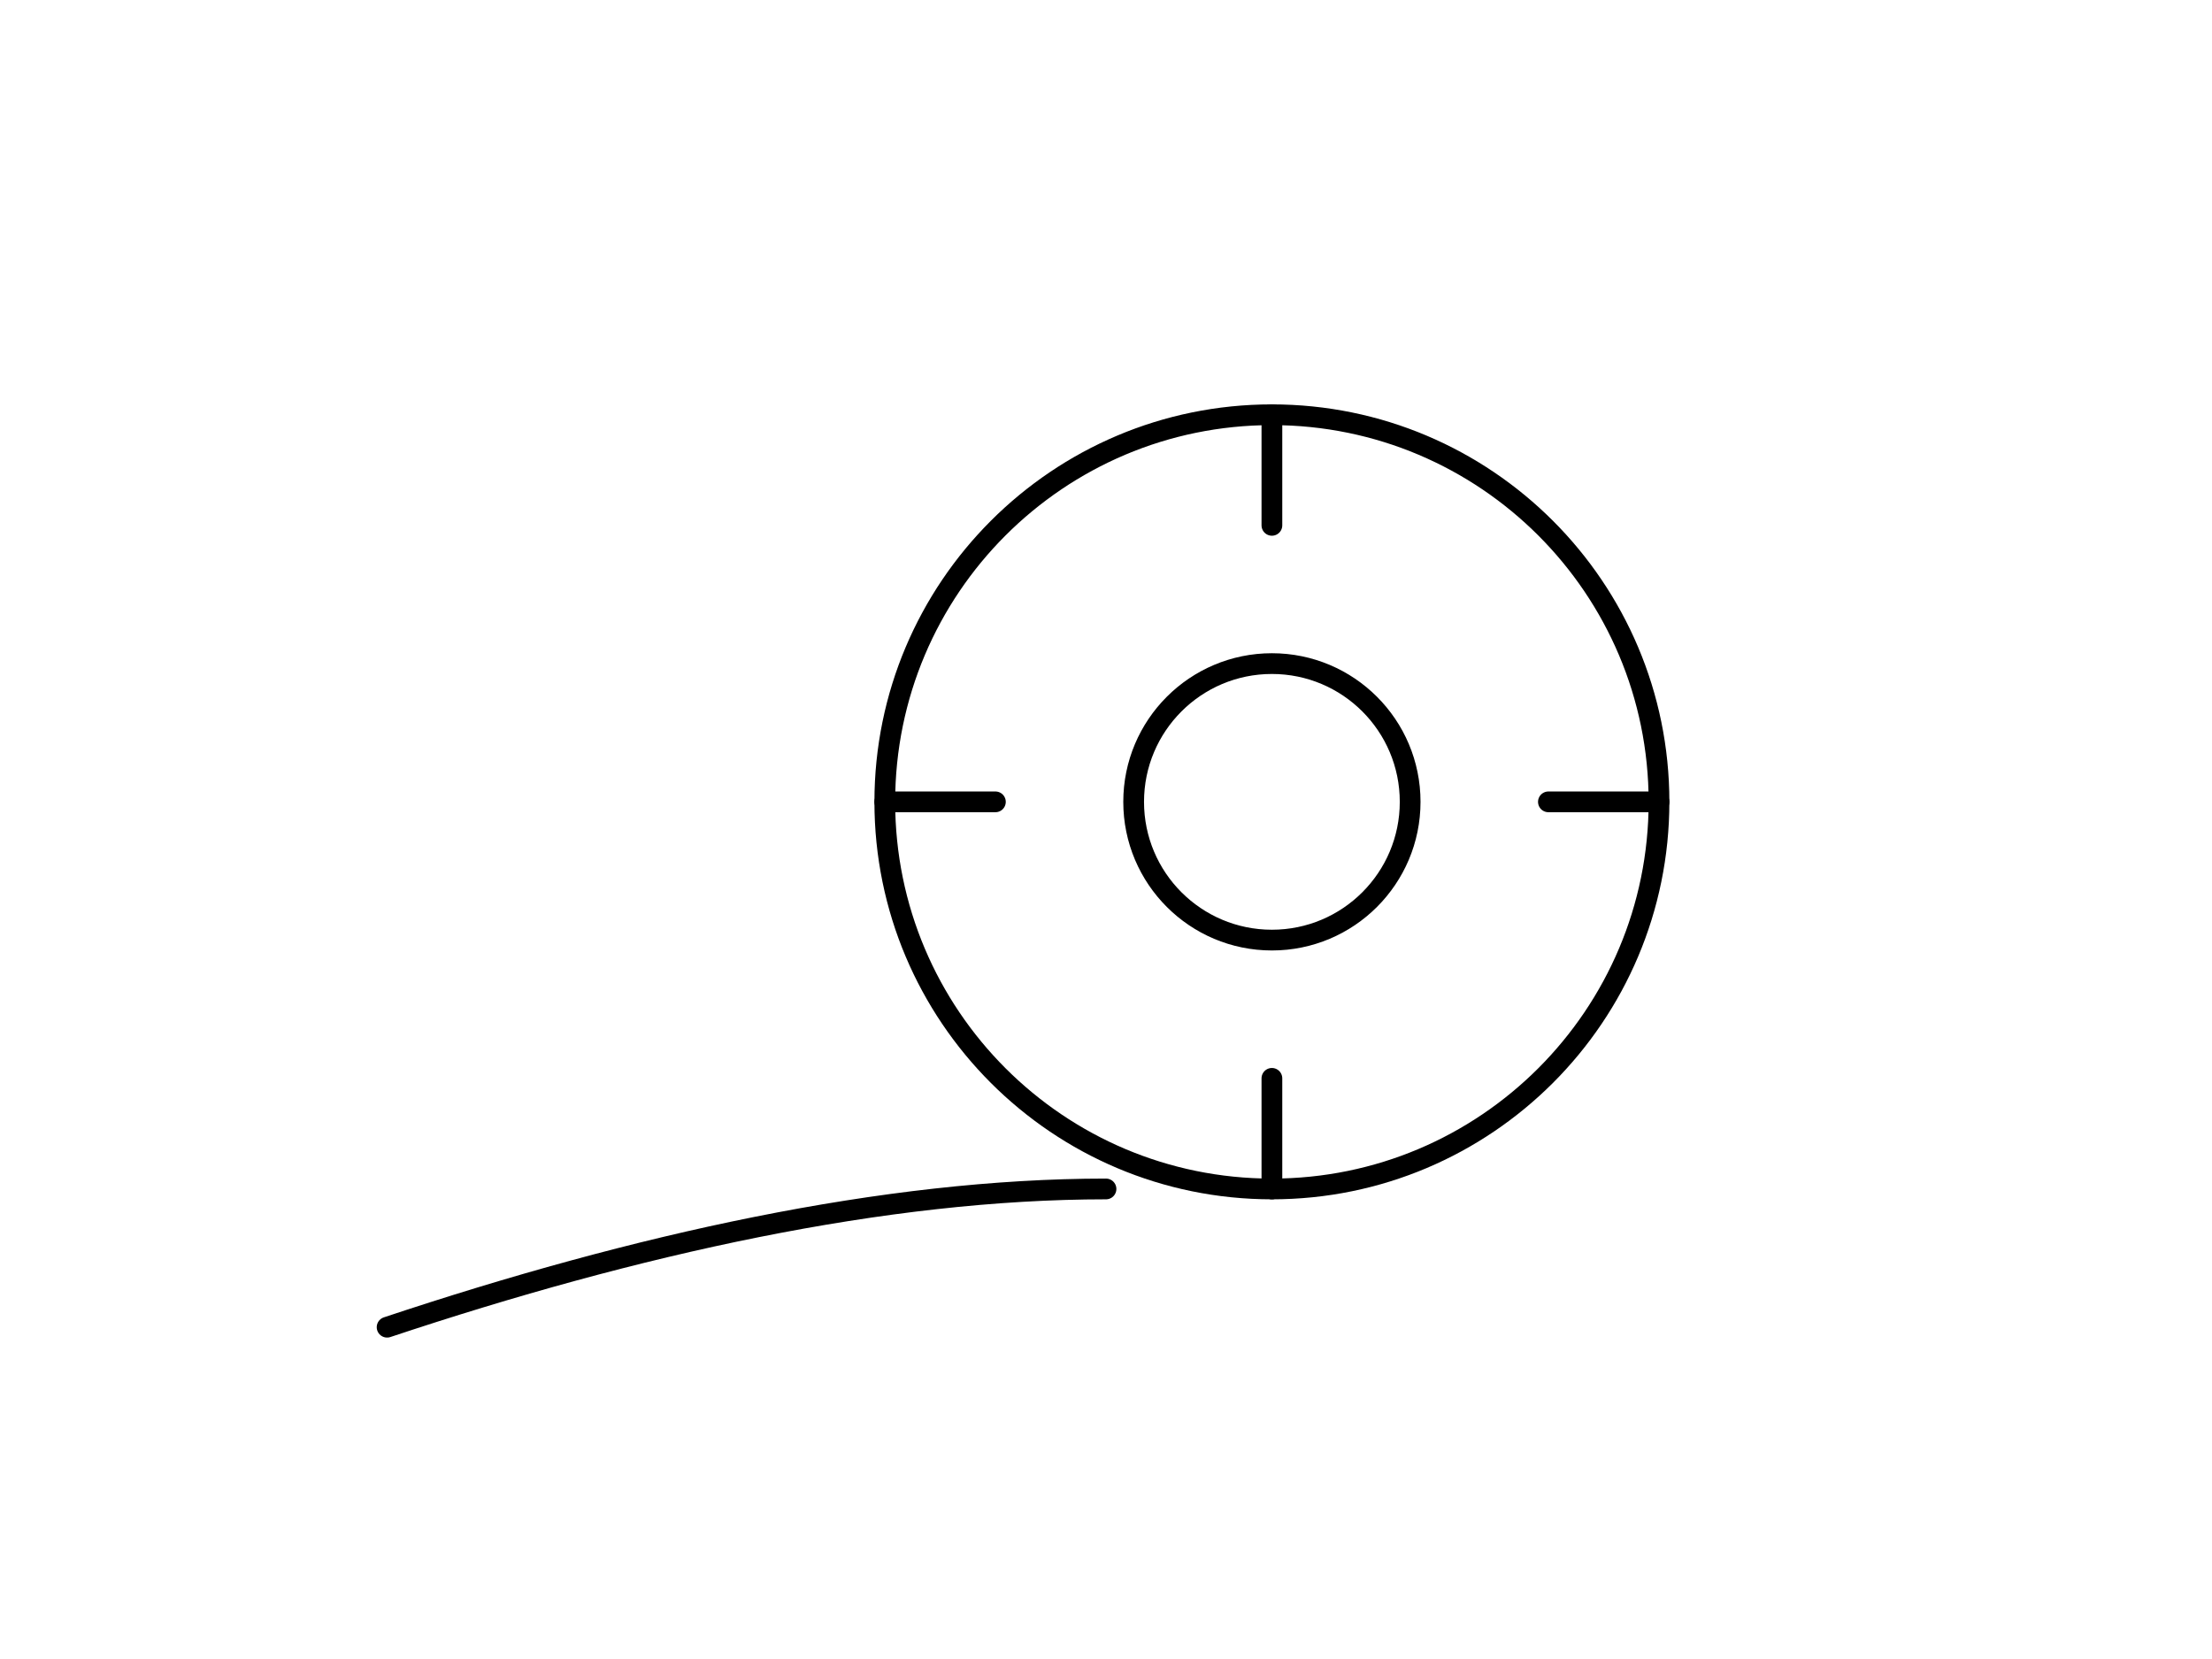
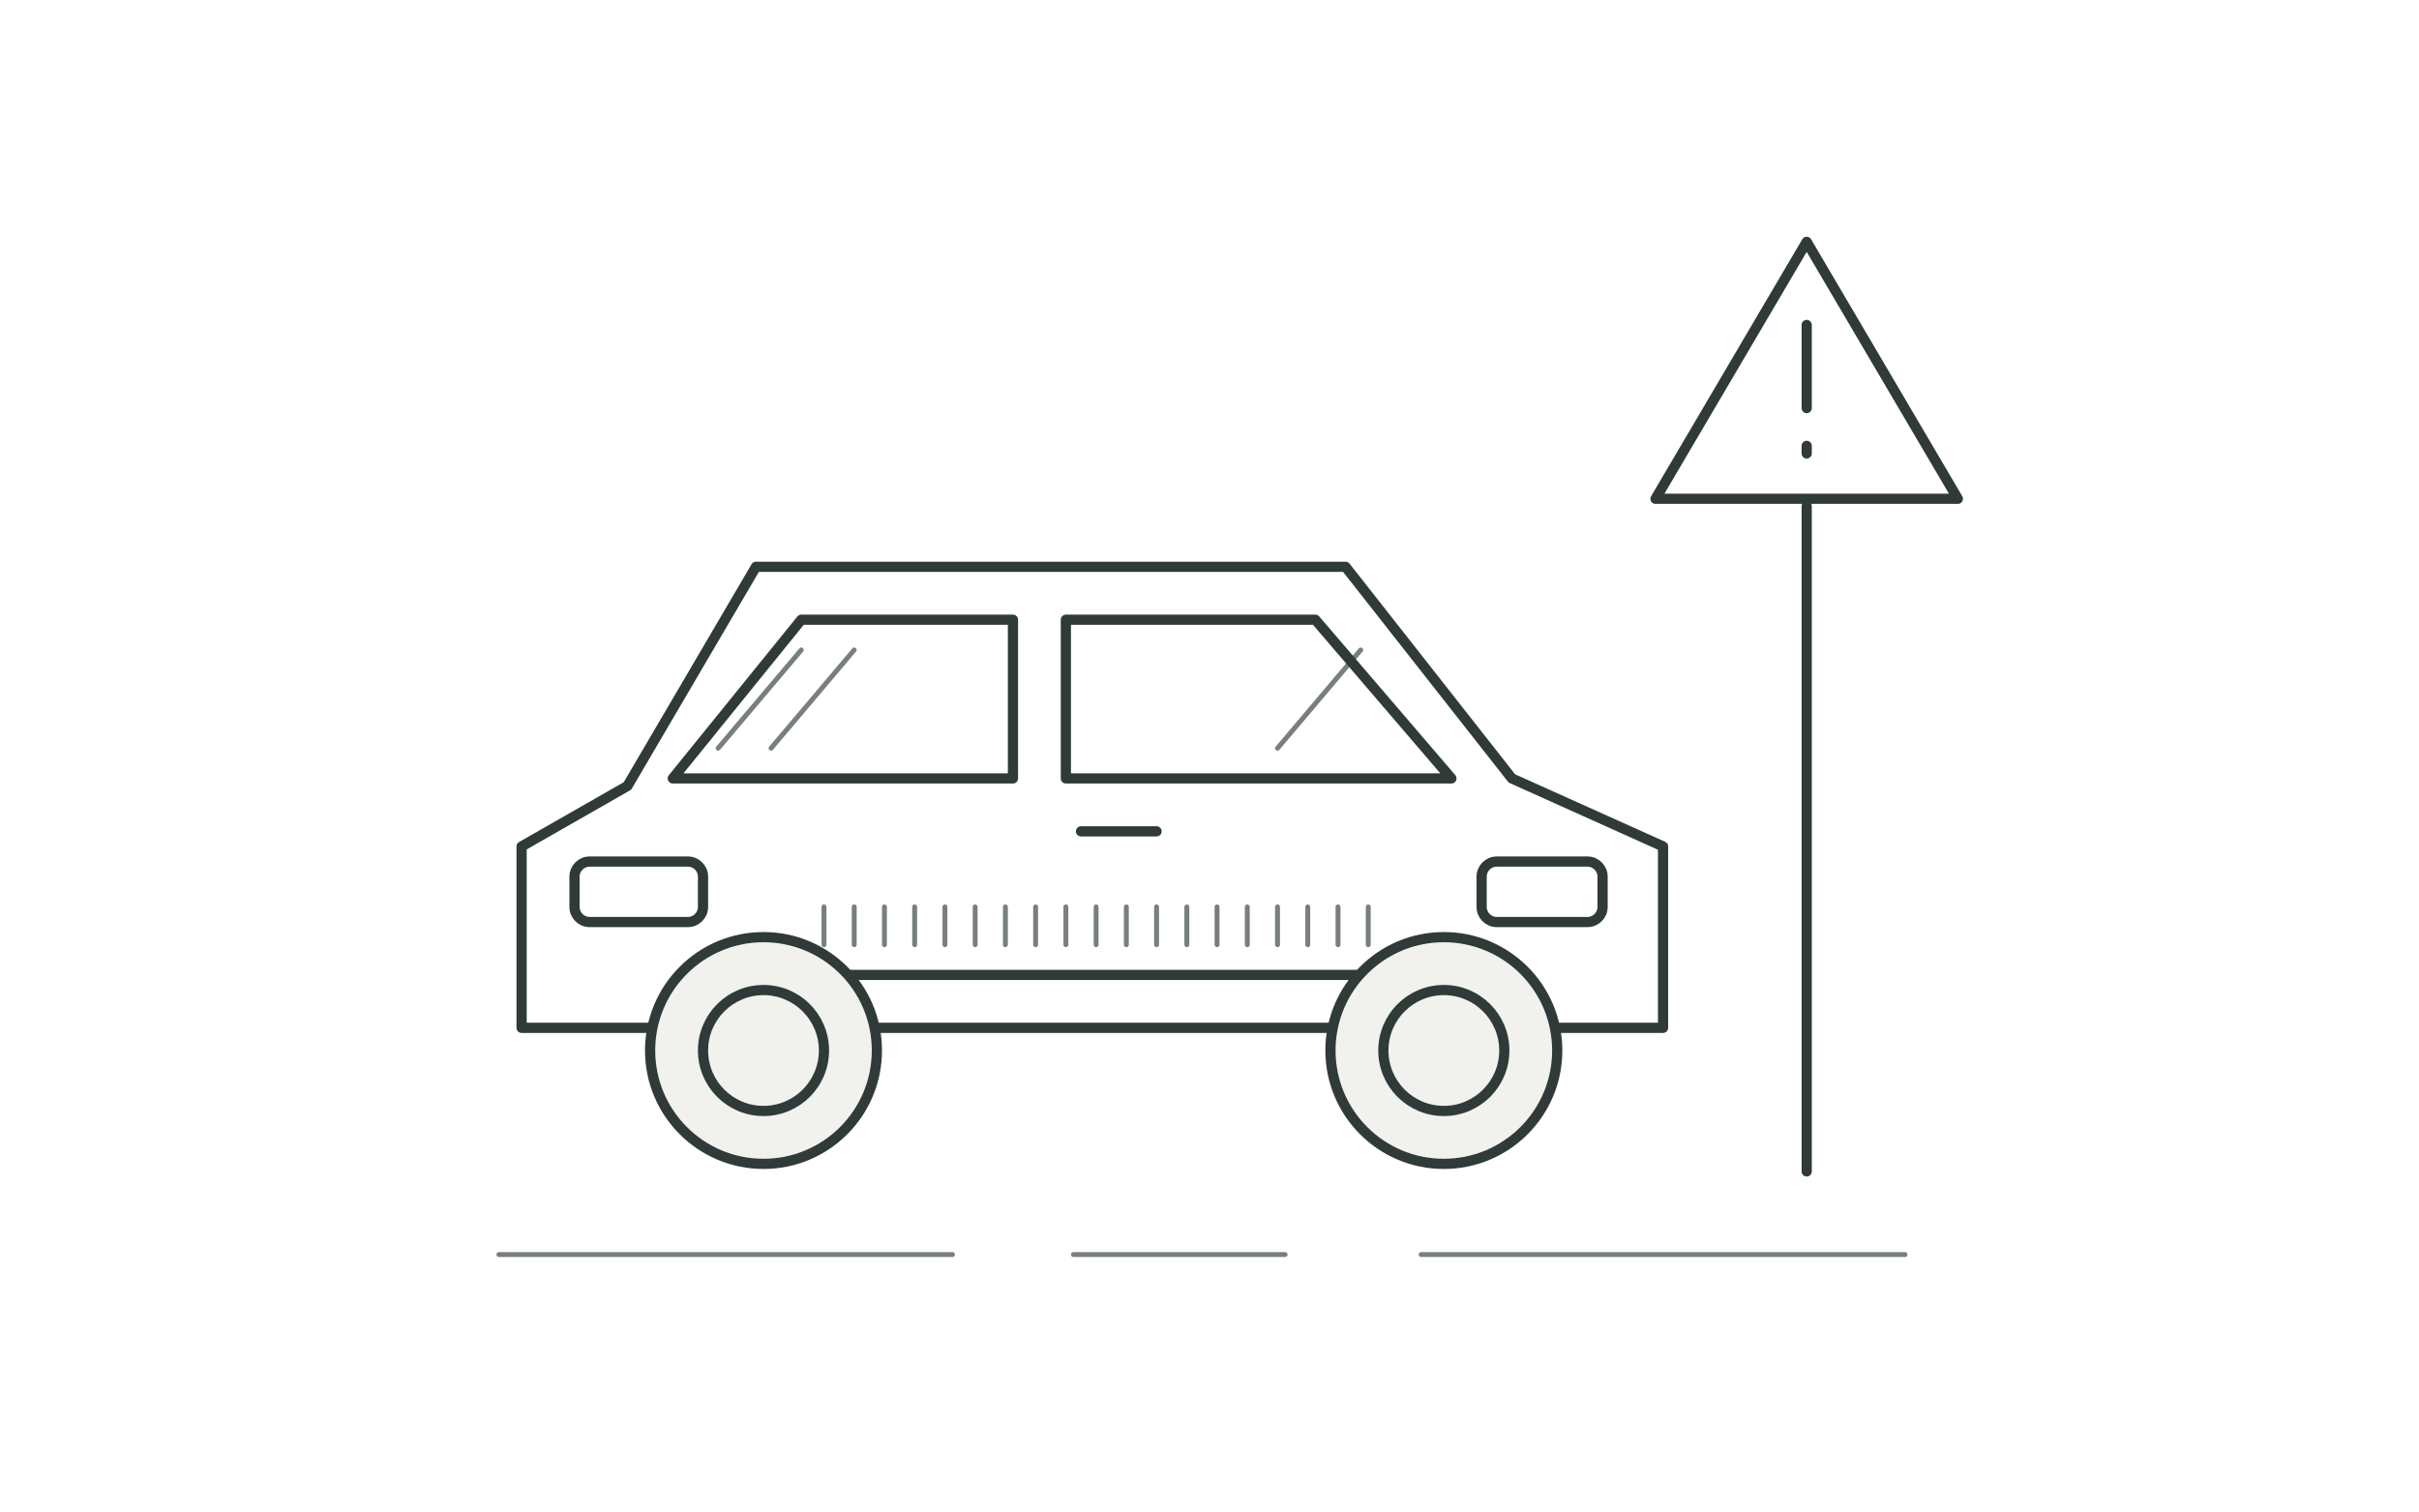
- <svg xmlns="http://www.w3.org/2000/svg" viewBox="0 0 160 120" fill="none" stroke="currentColor" stroke-width="1.5" stroke-linecap="round" stroke-linejoin="round" aria-hidden="true">
-   <circle cx="92" cy="58" r="28" />
-   <circle cx="92" cy="58" r="10" />
-   <path d="M92 30v8" />
-   <path d="M92 78v8" />
-   <path d="M64 58h8" />
-   <path d="M112 58h8" />
-   <path d="M28 96c18-6 36-10 52-10" />
+ <svg xmlns="http://www.w3.org/2000/svg" viewBox="0 0 320 200" fill="none" stroke="#303b39" stroke-width="1.35" stroke-linecap="round" stroke-linejoin="round">
+   <defs>
+     <pattern id="paper" width="1" height="1" patternUnits="userSpaceOnUse">
+       <rect width="1" height="1" fill="#f1f2ee" stroke="none" />
+     </pattern>
+   </defs>
+   <path d="M69 136v-24l14-8 17-29h78l22 28 20 9v24H69Z M89 103l17-21h28v21Zm52-21h33l18 21h-51Z" />
+   <rect x="76" y="114" width="17" height="8" rx="2" />
+   <rect x="196" y="114" width="16" height="8" rx="2" />
+   <path d="M102 129h85M143 110h10" />
+   <ellipse cx="101" cy="139" rx="15" ry="15" fill="url(#paper)" />
+   <ellipse cx="101" cy="139" rx="8" ry="8" />
+   <ellipse cx="191" cy="139" rx="15" ry="15" fill="url(#paper)" />
+   <ellipse cx="191" cy="139" rx="8" ry="8" />
+   <path d="M239 67v88M219 66l20-34 20 34Z M239 43v11m0 5v1" />
+   <path d="M66 166h60m16 0h28m18 0h64" stroke-width=".65" opacity=".65" />
+   <path d="M109 120v5" stroke-width=".65" opacity=".65" />
+   <path d="M113 120v5" stroke-width=".65" opacity=".65" />
+   <path d="M117 120v5" stroke-width=".65" opacity=".65" />
+   <path d="M121 120v5" stroke-width=".65" opacity=".65" />
+   <path d="M125 120v5" stroke-width=".65" opacity=".65" />
+   <path d="M129 120v5" stroke-width=".65" opacity=".65" />
+   <path d="M133 120v5" stroke-width=".65" opacity=".65" />
+   <path d="M137 120v5" stroke-width=".65" opacity=".65" />
+   <path d="M141 120v5" stroke-width=".65" opacity=".65" />
+   <path d="M145 120v5" stroke-width=".65" opacity=".65" />
+   <path d="M149 120v5" stroke-width=".65" opacity=".65" />
+   <path d="M153 120v5" stroke-width=".65" opacity=".65" />
+   <path d="M157 120v5" stroke-width=".65" opacity=".65" />
+   <path d="M161 120v5" stroke-width=".65" opacity=".65" />
+   <path d="M165 120v5" stroke-width=".65" opacity=".65" />
+   <path d="M169 120v5" stroke-width=".65" opacity=".65" />
+   <path d="M173 120v5" stroke-width=".65" opacity=".65" />
+   <path d="M177 120v5" stroke-width=".65" opacity=".65" />
+   <path d="M181 120v5" stroke-width=".65" opacity=".65" />
+   <path d="M106 86l-11 13m18-13-11 13M180 86l-11 13" stroke-width=".65" opacity=".65" />
</svg>
